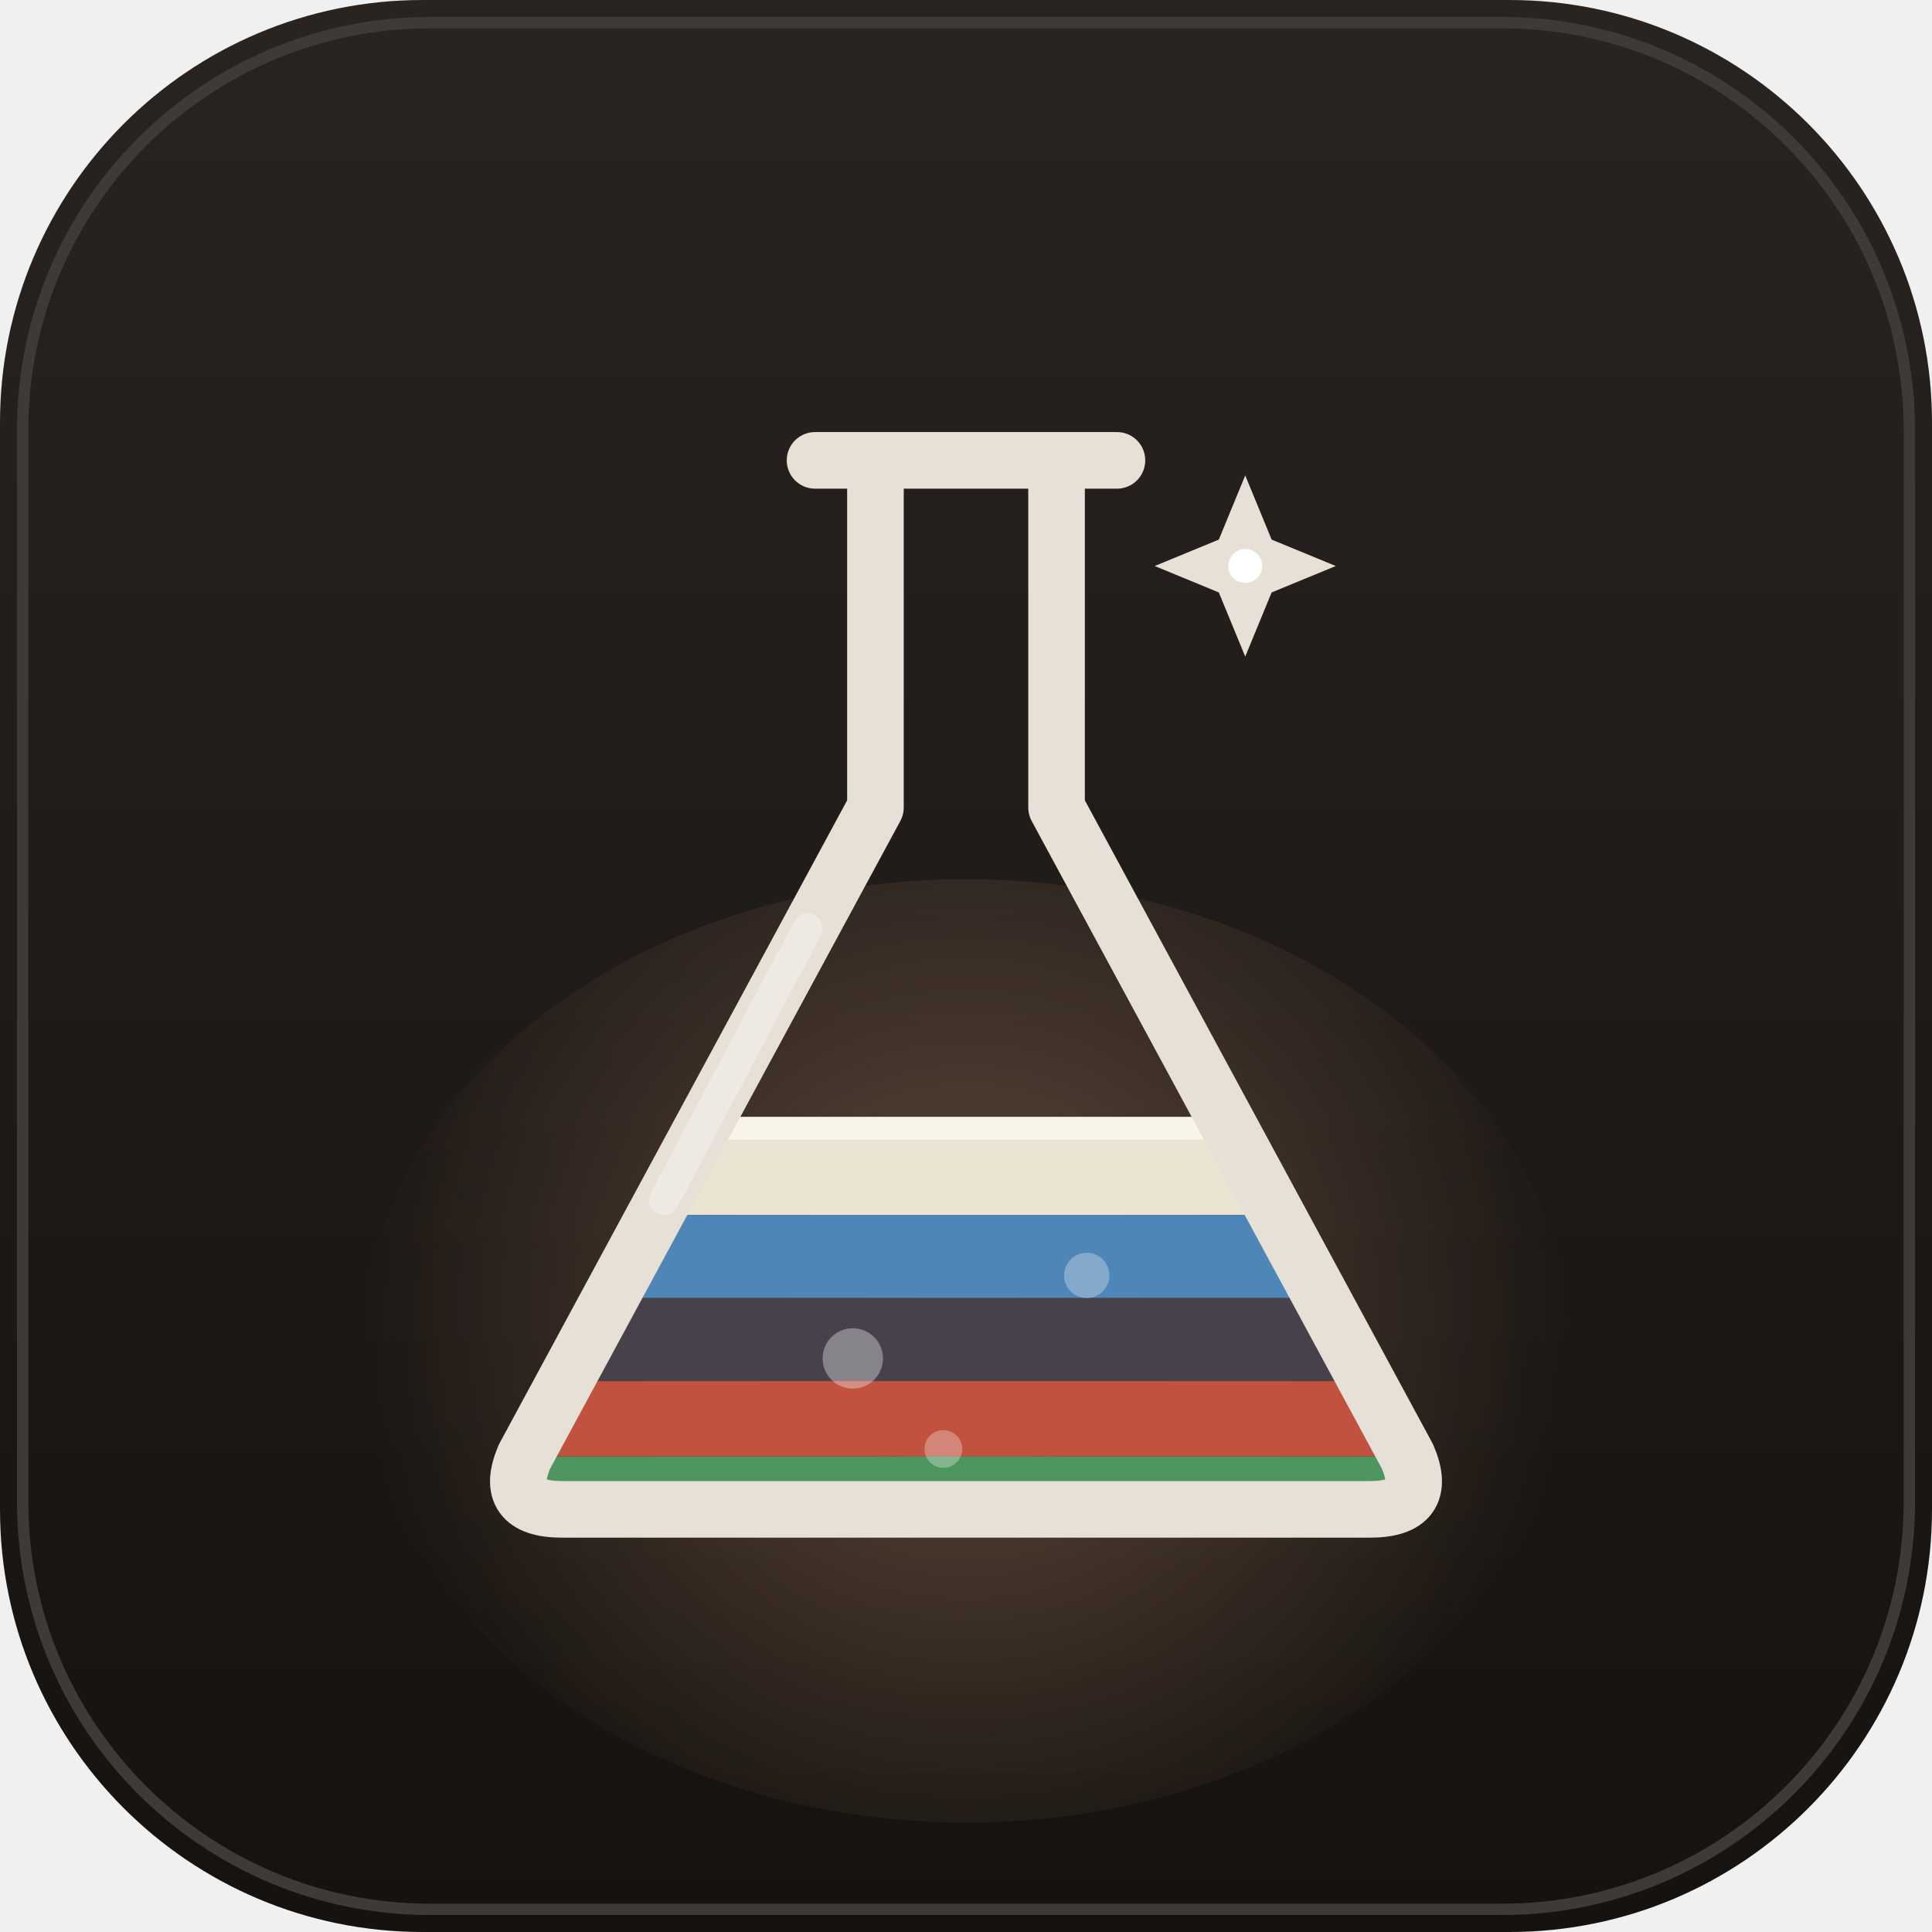
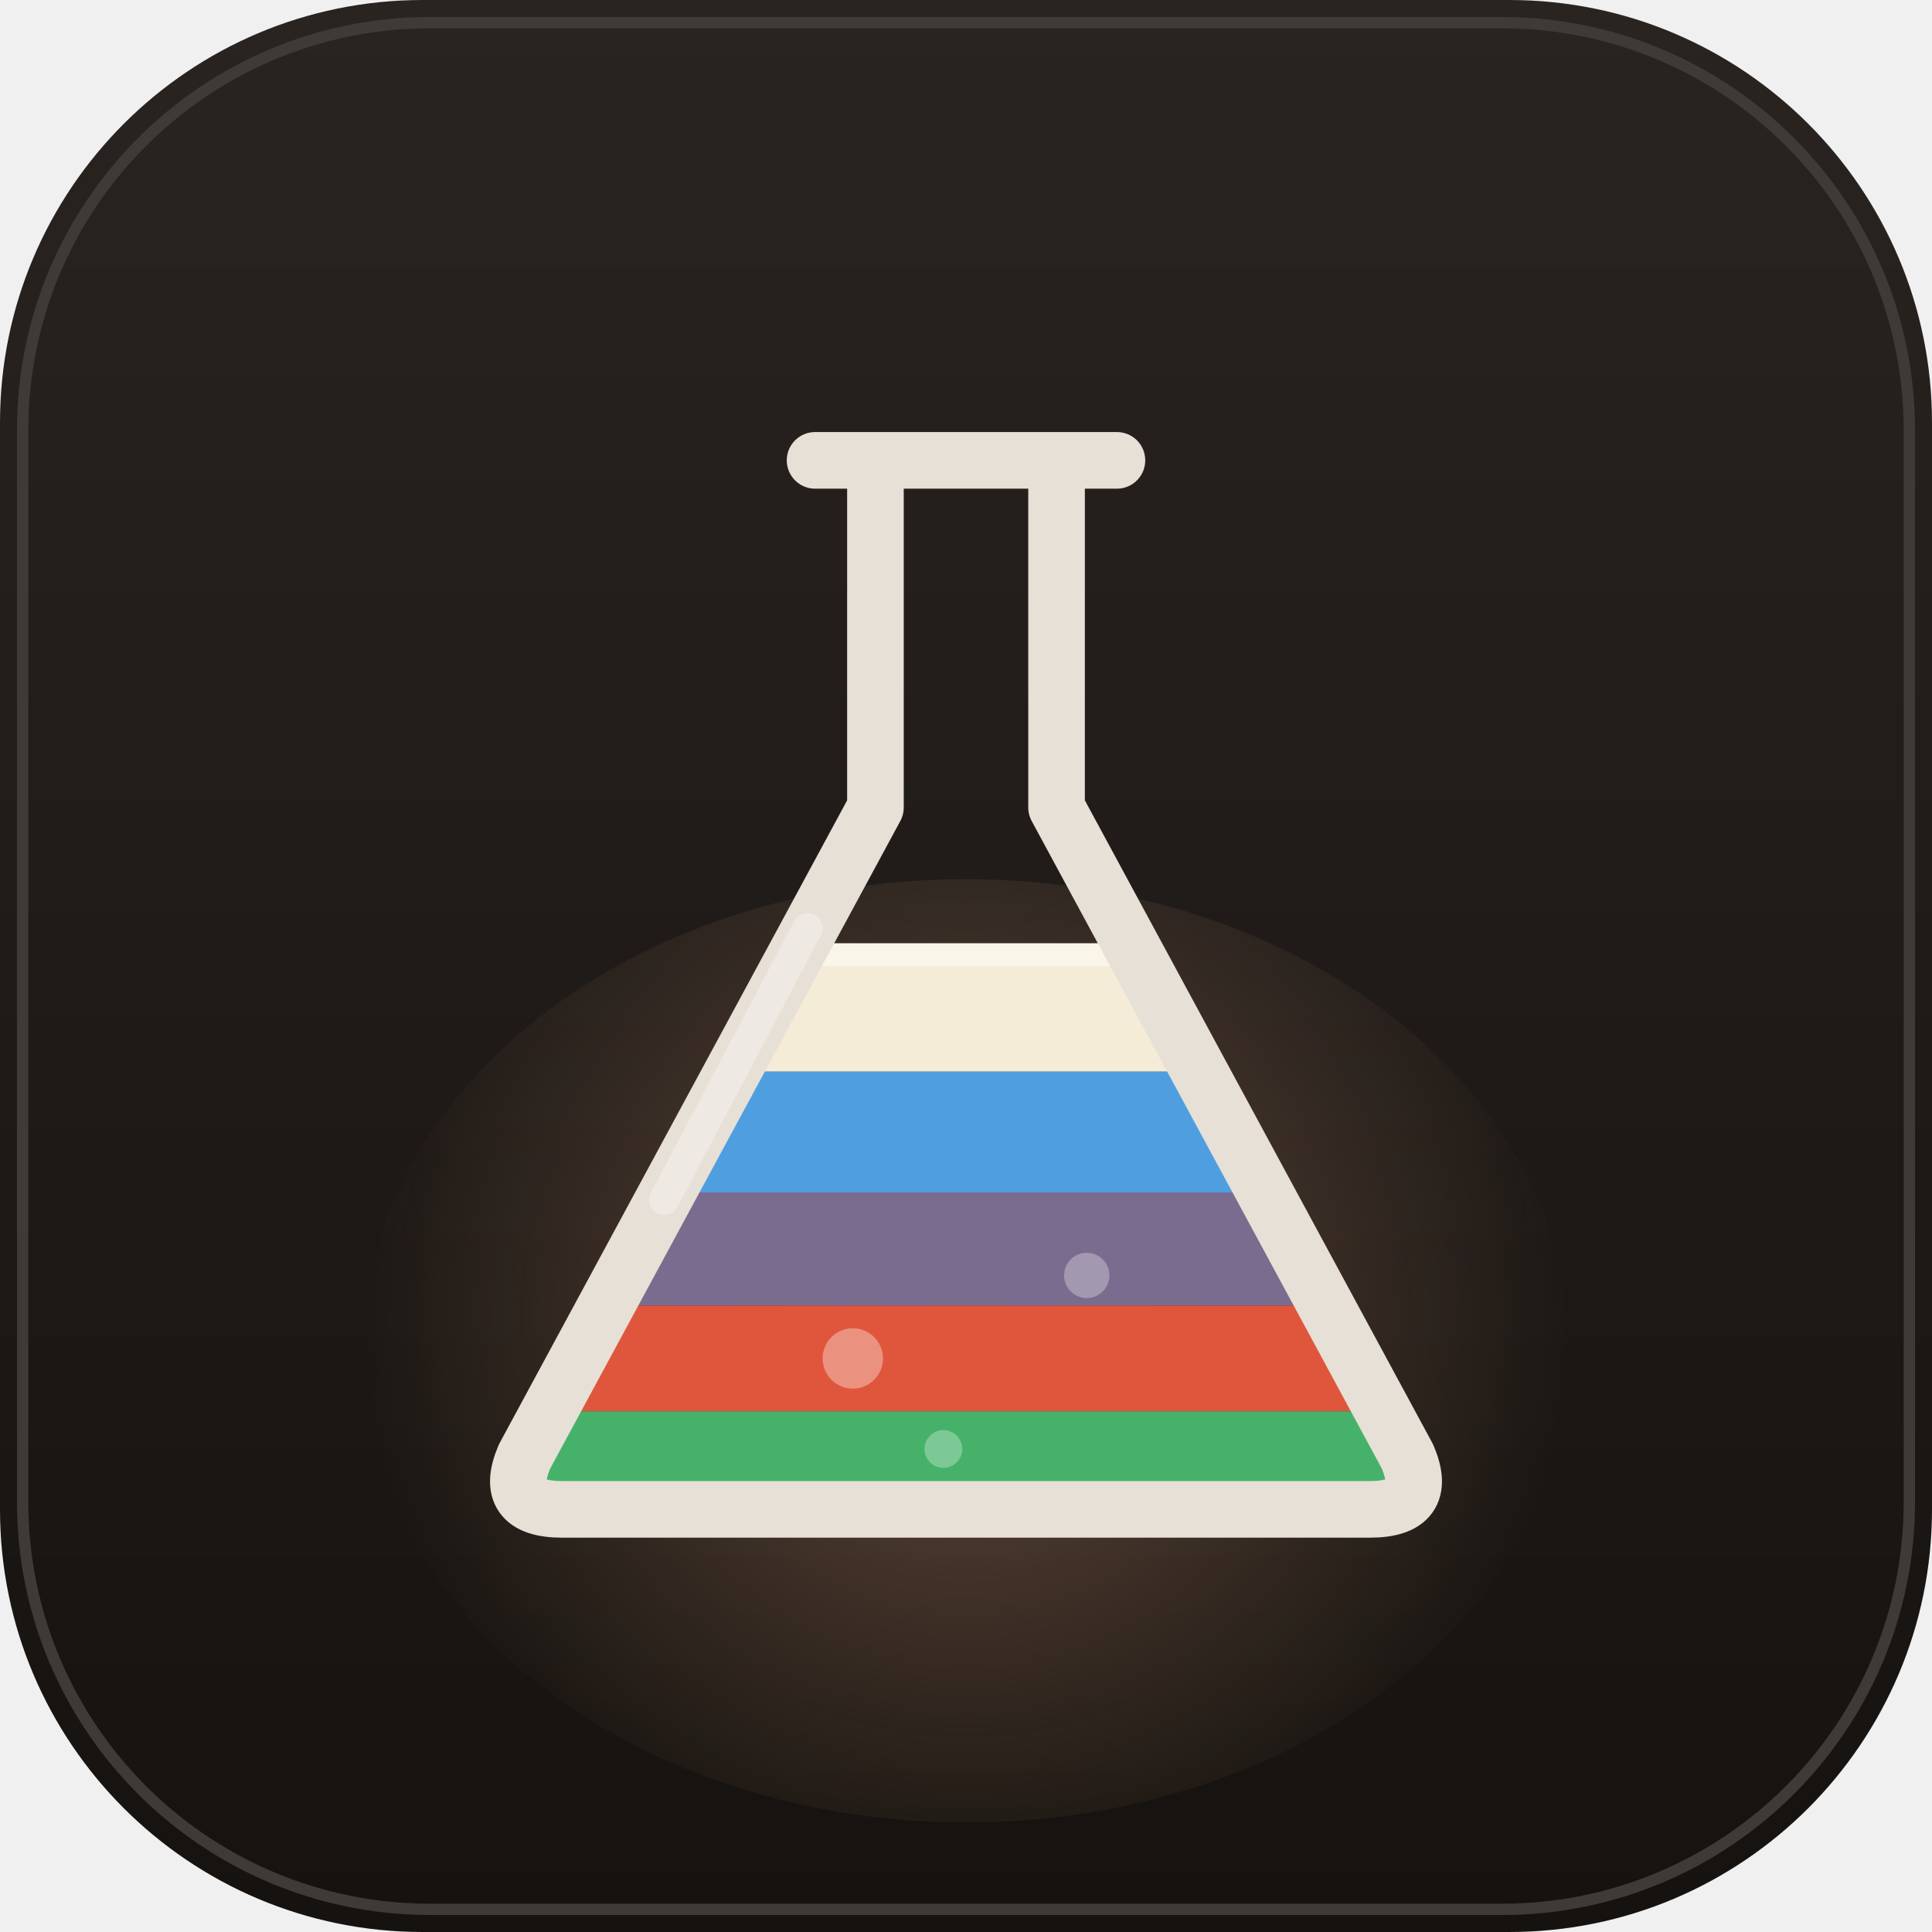
<svg xmlns="http://www.w3.org/2000/svg" width="512" height="512" viewBox="0 0 512 512" fill="none" role="img" aria-label="Project Brew">
  <defs>
    <linearGradient id="bg" x1="0" y1="0" x2="0" y2="512" gradientUnits="userSpaceOnUse">
      <stop offset="0" stop-color="#2a2421" />
      <stop offset="1" stop-color="#15120f" />
    </linearGradient>
    <radialGradient id="glow" cx="256" cy="350" r="160" gradientUnits="userSpaceOnUse">
      <stop offset="0" stop-color="#c89172" stop-opacity="0.40" />
      <stop offset="1" stop-color="#c89172" stop-opacity="0" />
    </radialGradient>
    <clipPath id="inner">
      <path d="M232 124 L232 214 L139 386 Q133 400 149 400 L363 400 Q379 400 373 386 L280 214 L280 124 Z" />
    </clipPath>
  </defs>
  <rect width="512" height="512" rx="112" fill="url(#bg)" />
  <rect x="6" y="6" width="500" height="500" rx="108" fill="none" stroke="#3f3a36" stroke-width="3" />
  <ellipse cx="256" cy="358" rx="160" ry="125" fill="url(#glow)" />
  <g clip-path="url(#inner)">
-     <rect x="110" y="296" width="292" height="26" fill="#ece4d3" />
-     <rect x="110" y="322" width="292" height="22" fill="#4f86b8" />
-     <rect x="110" y="344" width="292" height="22" fill="#46414b" />
-     <rect x="110" y="366" width="292" height="20" fill="#c0523f" />
-     <rect x="110" y="386" width="292" height="20" fill="#4f9560" />
-     <rect x="110" y="296" width="292" height="6" fill="#fbf7ec" opacity="0.85" />
+     <rect x="110" y="250" width="292" height="34" fill="#f4ecd6" />
+     <rect x="110" y="284" width="292" height="32" fill="#4f9fe0" />
+     <rect x="110" y="316" width="292" height="30" fill="#7a6c8f" />
+     <rect x="110" y="346" width="292" height="28" fill="#e0563c" />
+     <rect x="110" y="374" width="292" height="26" fill="#46b269" />
+     <rect x="110" y="250" width="292" height="6" fill="#fbf7ec" opacity="0.85" />
    <circle cx="226" cy="360" r="8" fill="#ffffff" opacity="0.35" />
    <circle cx="288" cy="338" r="6" fill="#ffffff" opacity="0.30" />
    <circle cx="250" cy="384" r="5" fill="#ffffff" opacity="0.30" />
  </g>
  <path d="M232 124 L232 214 L139 386 Q133 400 149 400 L363 400 Q379 400 373 386 L280 214 L280 124" fill="none" stroke="#e7e0d6" stroke-width="15" stroke-linecap="round" stroke-linejoin="round" />
  <path d="M216 122 L296 122" stroke="#e7e0d6" stroke-width="15" stroke-linecap="round" />
  <path d="M214 246 L176 318" stroke="#ffffff" stroke-width="8" stroke-linecap="round" opacity="0.30" />
-   <g transform="translate(330 150)">
-     <path d="M0 -24 L7 -7 L24 0 L7 7 L0 24 L-7 7 L-24 0 L-7 -7 Z" fill="#e7e0d6" />
-     <circle cx="0" cy="0" r="4.5" fill="#fff" />
-   </g>
</svg>
